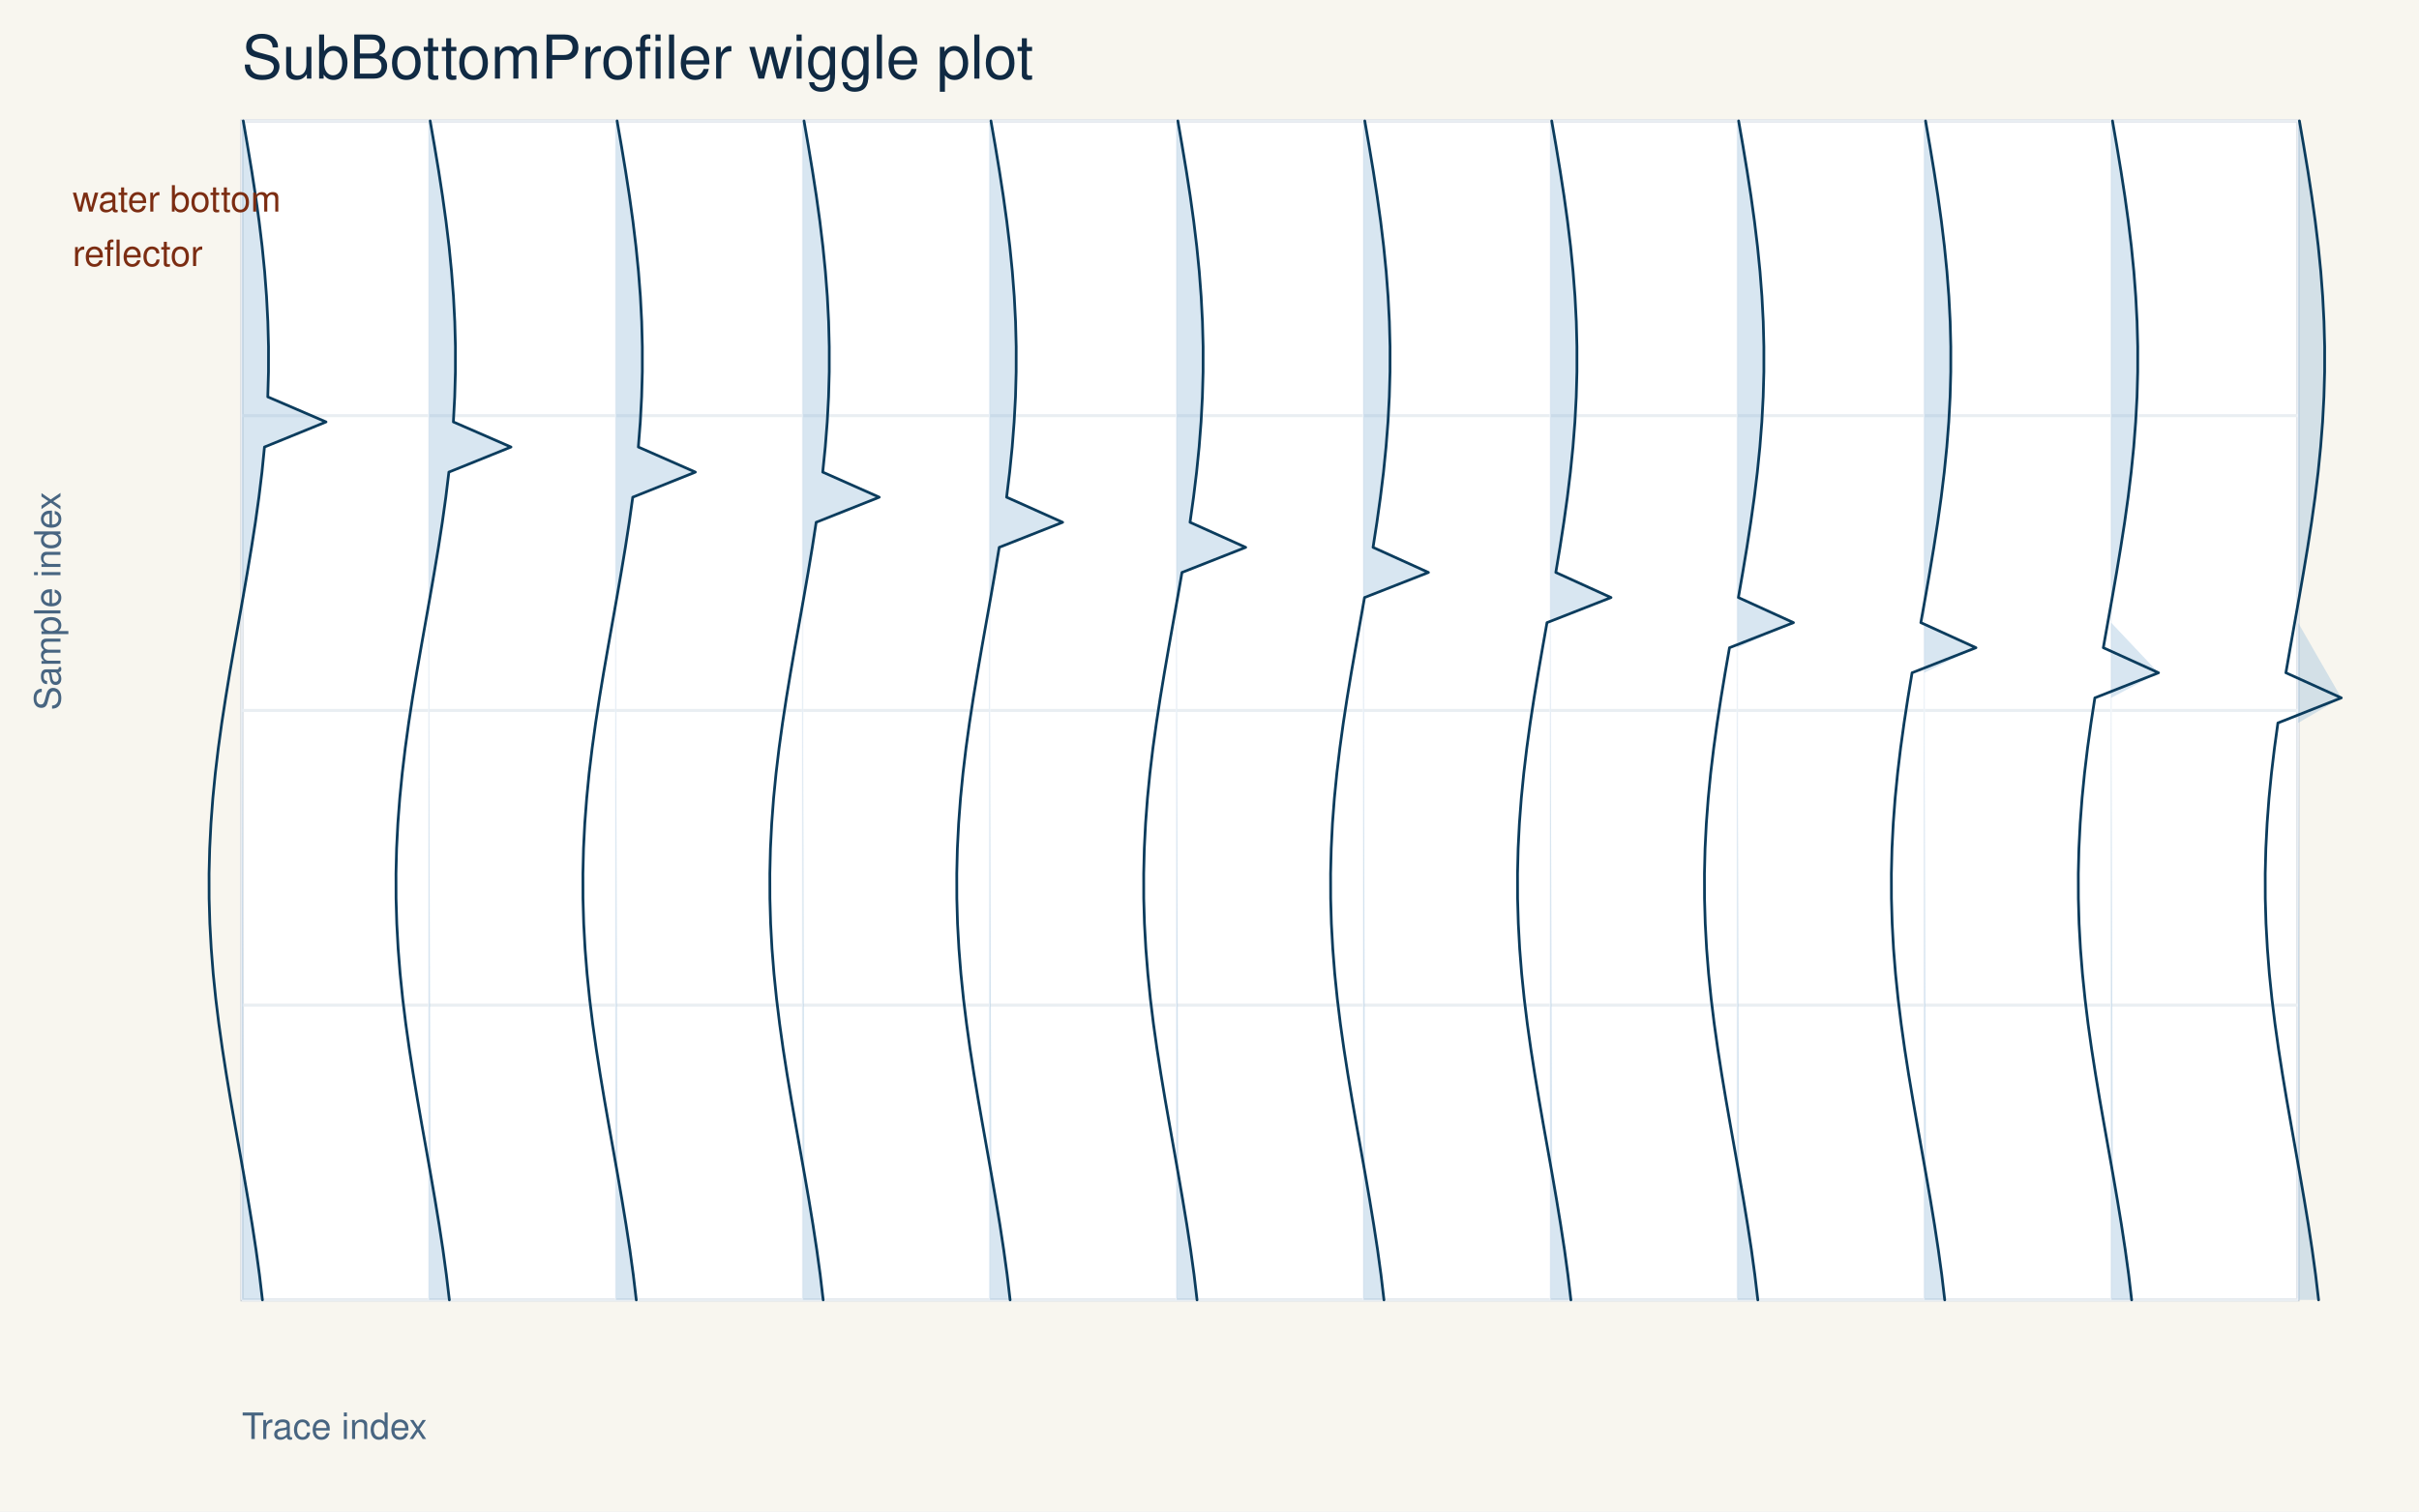
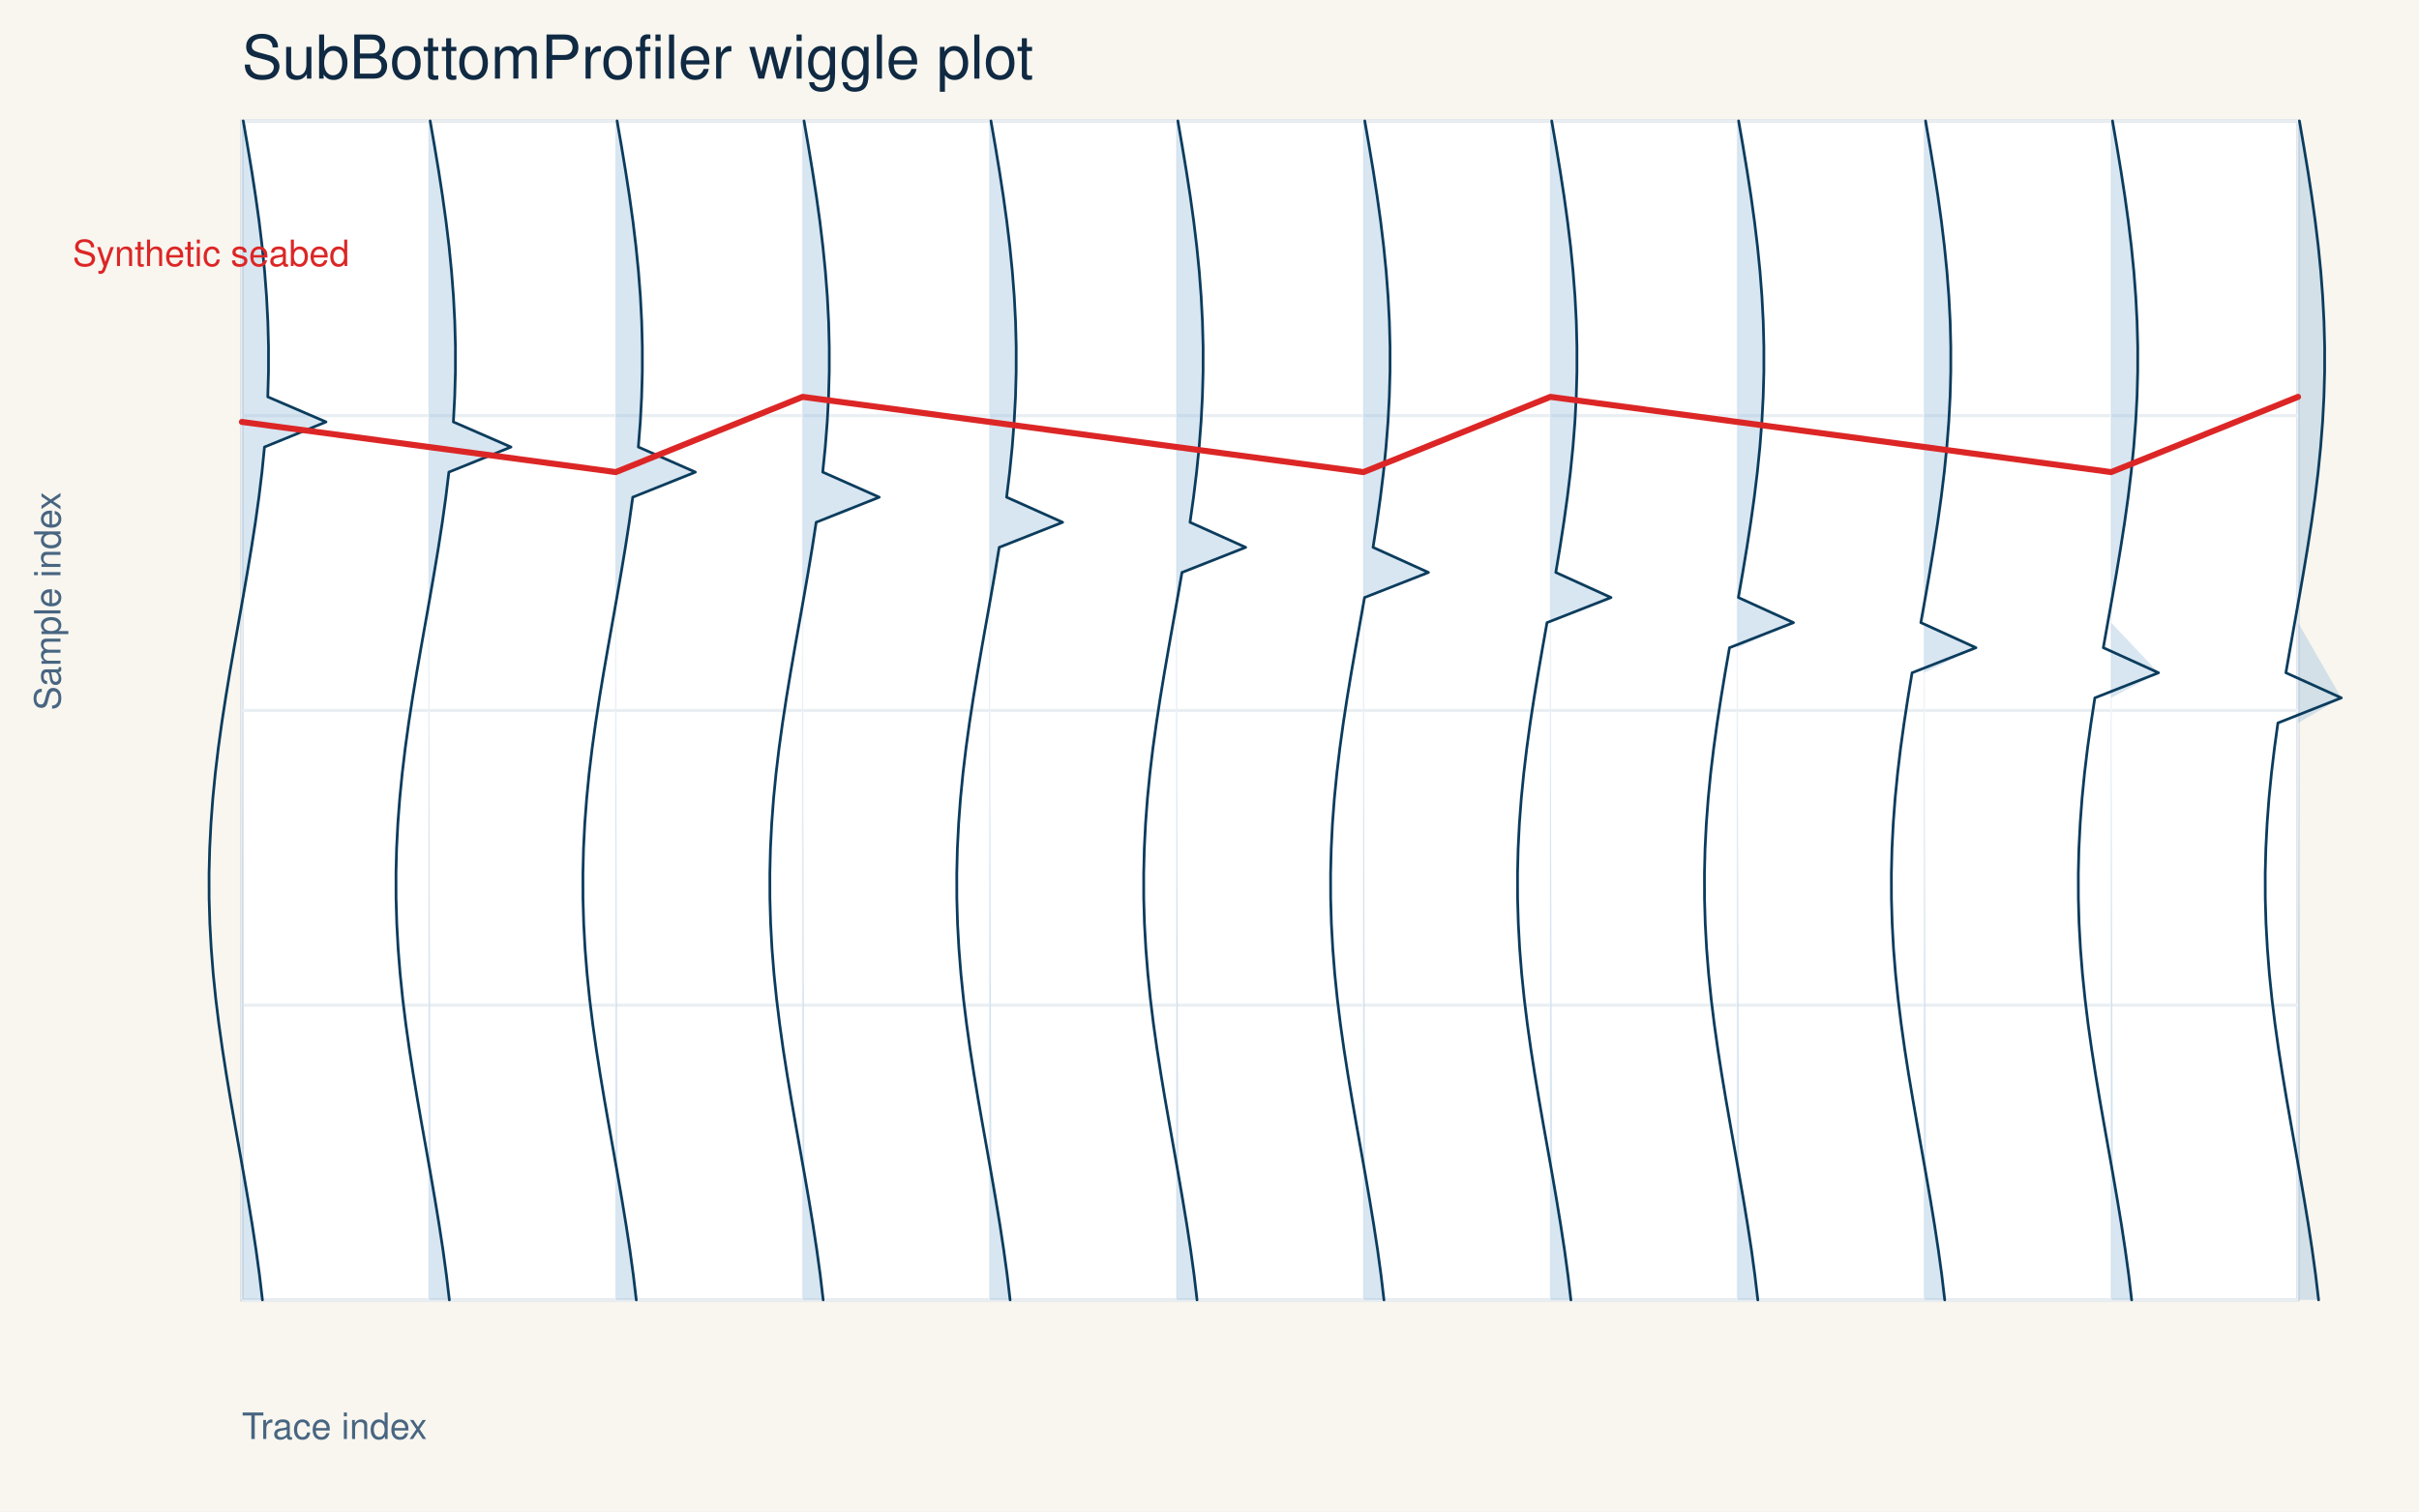
<svg xmlns="http://www.w3.org/2000/svg" width="800" height="500" viewBox="0 0 800 500">
  <rect width="100%" height="100%" fill="#f8f6ef" />
  <rect x="80.0" y="40.0" width="680.0" height="390.0" fill="white" stroke="#cbd2d9" stroke-width="1" />
  <line x1="80.0" y1="40.0" x2="760.0" y2="40.0" stroke="#e9eef2" stroke-width="1" />
  <line x1="80.0" y1="137.5" x2="760.0" y2="137.5" stroke="#e9eef2" stroke-width="1" />
  <line x1="80.0" y1="235.0" x2="760.0" y2="235.0" stroke="#e9eef2" stroke-width="1" />
  <line x1="80.0" y1="332.5" x2="760.0" y2="332.5" stroke="#e9eef2" stroke-width="1" />
  <line x1="80.0" y1="430.0" x2="760.0" y2="430.0" stroke="#e9eef2" stroke-width="1" />
  <line x1="80.0" y1="40.0" x2="80.0" y2="430.0" stroke="#f1f5f9" stroke-width="0.5" />
  <path d="M 80.0 40.0 L 80.45 40.0 L 81.88 48.3 L 83.26 56.6 L 84.53 64.89 L 85.69 73.19 L 86.69 81.49 L 87.52 89.79 L 88.15 98.09 L 88.58 106.38 L 88.8 114.68 L 88.79 122.98 L 88.56 131.28 L 107.82 139.57 L 87.47 147.87 L 86.64 156.17 L 85.63 164.47 L 84.47 172.77 L 83.18 181.06 L 81.8 189.36 L 80.36 197.66 L 80.0 205.96 L 80.61 388.51 L 82.04 396.81 L 83.41 405.11 L 84.67 413.4 L 85.81 421.7 L 86.79 430.0 L 80.0 430.0 Z" fill="#8fb8d8" fill-opacity="0.35" stroke="none" />
  <path d="M 80.45 40.0 L 81.88 48.3 L 83.26 56.6 L 84.53 64.89 L 85.69 73.19 L 86.69 81.49 L 87.52 89.79 L 88.15 98.09 L 88.58 106.38 L 88.8 114.68 L 88.79 122.98 L 88.56 131.28 L 107.82 139.57 L 87.47 147.87 L 86.64 156.17 L 85.63 164.47 L 84.47 172.77 L 83.18 181.06 L 81.8 189.36 L 80.36 197.66 L 78.89 205.96 L 77.42 214.26 L 75.98 222.55 L 74.62 230.85 L 73.34 239.15 L 72.2 247.45 L 71.21 255.74 L 70.39 264.04 L 69.77 272.34 L 69.35 280.64 L 69.14 288.94 L 69.16 297.23 L 69.4 305.53 L 69.86 313.83 L 70.51 322.13 L 71.36 330.43 L 72.38 338.72 L 73.55 347.02 L 74.84 355.32 L 76.22 363.62 L 77.67 371.91 L 79.14 380.21 L 80.61 388.51 L 82.04 396.81 L 83.41 405.11 L 84.67 413.4 L 85.81 421.7 L 86.79 430.0 " fill="none" stroke="#0b3c5d" stroke-width="0.9" stroke-linejoin="round" stroke-linecap="round" />
  <line x1="141.82" y1="40.0" x2="141.82" y2="430.0" stroke="#f1f5f9" stroke-width="0.5" />
  <path d="M 141.82 40.0 L 142.26 40.0 L 143.7 48.3 L 145.08 56.6 L 146.35 64.89 L 147.5 73.19 L 148.51 81.49 L 149.33 89.79 L 149.97 98.09 L 150.4 106.38 L 150.62 114.68 L 150.61 122.98 L 150.38 131.28 L 149.94 139.57 L 168.99 147.87 L 148.45 156.17 L 147.44 164.47 L 146.28 172.77 L 145.0 181.06 L 143.62 189.36 L 142.18 197.66 L 141.82 205.96 L 142.43 388.51 L 143.86 396.81 L 145.22 405.11 L 146.49 413.4 L 147.62 421.7 L 148.61 430.0 L 141.82 430.0 Z" fill="#8fb8d8" fill-opacity="0.35" stroke="none" />
  <path d="M 142.26 40.0 L 143.7 48.3 L 145.08 56.6 L 146.35 64.89 L 147.5 73.19 L 148.51 81.49 L 149.33 89.79 L 149.97 98.09 L 150.4 106.38 L 150.62 114.68 L 150.61 122.98 L 150.38 131.28 L 149.94 139.57 L 168.99 147.87 L 148.45 156.17 L 147.44 164.47 L 146.28 172.77 L 145.0 181.06 L 143.62 189.36 L 142.18 197.66 L 140.71 205.96 L 139.24 214.26 L 137.8 222.55 L 136.43 230.85 L 135.16 239.15 L 134.02 247.45 L 133.03 255.74 L 132.21 264.04 L 131.58 272.34 L 131.16 280.64 L 130.96 288.94 L 130.98 297.23 L 131.22 305.53 L 131.67 313.83 L 132.33 322.13 L 133.18 330.43 L 134.2 338.72 L 135.37 347.02 L 136.66 355.32 L 138.04 363.62 L 139.48 371.91 L 140.96 380.21 L 142.43 388.51 L 143.86 396.81 L 145.22 405.11 L 146.49 413.4 L 147.62 421.7 L 148.61 430.0 " fill="none" stroke="#0b3c5d" stroke-width="0.9" stroke-linejoin="round" stroke-linecap="round" />
  <line x1="203.64" y1="40.0" x2="203.64" y2="430.0" stroke="#f1f5f9" stroke-width="0.5" />
  <path d="M 203.64 40.0 L 204.08 40.0 L 205.52 48.3 L 206.89 56.6 L 208.17 64.89 L 209.32 73.19 L 210.32 81.49 L 211.15 89.79 L 211.79 98.09 L 212.22 106.38 L 212.43 114.68 L 212.43 122.98 L 212.2 131.28 L 211.76 139.57 L 211.11 147.87 L 229.97 156.17 L 209.26 164.47 L 208.1 172.77 L 206.82 181.06 L 205.44 189.36 L 204.0 197.66 L 203.64 205.96 L 204.25 388.51 L 205.68 396.81 L 207.04 405.11 L 208.31 413.4 L 209.44 421.7 L 210.43 430.0 L 203.64 430.0 Z" fill="#8fb8d8" fill-opacity="0.35" stroke="none" />
  <path d="M 204.08 40.0 L 205.52 48.3 L 206.89 56.6 L 208.17 64.89 L 209.32 73.19 L 210.32 81.49 L 211.15 89.79 L 211.79 98.09 L 212.22 106.38 L 212.43 114.68 L 212.43 122.98 L 212.2 131.28 L 211.76 139.57 L 211.11 147.87 L 229.97 156.17 L 209.26 164.47 L 208.1 172.77 L 206.82 181.06 L 205.44 189.36 L 204.0 197.66 L 202.53 205.96 L 201.06 214.26 L 199.62 222.55 L 198.25 230.85 L 196.98 239.15 L 195.84 247.45 L 194.84 255.74 L 194.03 264.04 L 193.4 272.34 L 192.98 280.64 L 192.78 288.94 L 192.8 297.23 L 193.04 305.53 L 193.49 313.83 L 194.15 322.13 L 195.0 330.43 L 196.02 338.72 L 197.19 347.02 L 198.48 355.32 L 199.86 363.62 L 201.3 371.91 L 202.78 380.21 L 204.25 388.51 L 205.68 396.81 L 207.04 405.11 L 208.31 413.4 L 209.44 421.7 L 210.43 430.0 " fill="none" stroke="#0b3c5d" stroke-width="0.9" stroke-linejoin="round" stroke-linecap="round" />
  <line x1="265.45" y1="40.0" x2="265.45" y2="430.0" stroke="#f1f5f9" stroke-width="0.5" />
  <path d="M 265.45 40.0 L 265.9 40.0 L 267.34 48.3 L 268.71 56.6 L 269.99 64.89 L 271.14 73.19 L 272.14 81.49 L 272.97 89.79 L 273.61 98.09 L 274.04 106.38 L 274.25 114.68 L 274.25 122.98 L 274.02 131.28 L 273.58 139.57 L 272.93 147.87 L 272.09 156.17 L 290.78 164.47 L 269.92 172.77 L 268.64 181.06 L 267.26 189.36 L 265.82 197.66 L 265.45 205.96 L 266.06 388.51 L 267.5 396.81 L 268.86 405.11 L 270.12 413.4 L 271.26 421.7 L 272.24 430.0 L 265.45 430.0 Z" fill="#8fb8d8" fill-opacity="0.35" stroke="none" />
  <path d="M 265.9 40.0 L 267.34 48.3 L 268.71 56.6 L 269.99 64.89 L 271.14 73.19 L 272.14 81.49 L 272.97 89.79 L 273.61 98.09 L 274.04 106.38 L 274.25 114.68 L 274.25 122.98 L 274.02 131.28 L 273.58 139.57 L 272.93 147.87 L 272.09 156.17 L 290.78 164.47 L 269.92 172.77 L 268.64 181.06 L 267.26 189.36 L 265.82 197.66 L 264.35 205.96 L 262.87 214.26 L 261.44 222.55 L 260.07 230.85 L 258.8 239.15 L 257.65 247.45 L 256.66 255.74 L 255.84 264.04 L 255.22 272.34 L 254.8 280.64 L 254.6 288.94 L 254.62 297.23 L 254.86 305.53 L 255.31 313.83 L 255.97 322.13 L 256.82 330.43 L 257.84 338.72 L 259.0 347.02 L 260.29 355.32 L 261.68 363.62 L 263.12 371.91 L 264.59 380.21 L 266.06 388.51 L 267.5 396.81 L 268.86 405.11 L 270.12 413.4 L 271.26 421.7 L 272.24 430.0 " fill="none" stroke="#0b3c5d" stroke-width="0.9" stroke-linejoin="round" stroke-linecap="round" />
  <line x1="327.27" y1="40.0" x2="327.27" y2="430.0" stroke="#f1f5f9" stroke-width="0.5" />
  <path d="M 327.27 40.0 L 327.72 40.0 L 329.16 48.3 L 330.53 56.6 L 331.81 64.89 L 332.96 73.19 L 333.96 81.49 L 334.79 89.79 L 335.43 98.09 L 335.86 106.38 L 336.07 114.68 L 336.06 122.98 L 335.84 131.28 L 335.39 139.57 L 334.75 147.87 L 333.91 156.17 L 332.9 164.47 L 351.43 172.77 L 330.46 181.06 L 329.08 189.36 L 327.64 197.66 L 327.27 205.96 L 327.88 388.51 L 329.31 396.81 L 330.68 405.11 L 331.94 413.4 L 333.08 421.7 L 334.06 430.0 L 327.27 430.0 Z" fill="#8fb8d8" fill-opacity="0.35" stroke="none" />
  <path d="M 327.72 40.0 L 329.16 48.3 L 330.53 56.6 L 331.81 64.89 L 332.96 73.19 L 333.96 81.49 L 334.79 89.79 L 335.43 98.09 L 335.86 106.38 L 336.07 114.68 L 336.06 122.98 L 335.84 131.28 L 335.39 139.57 L 334.75 147.87 L 333.91 156.17 L 332.9 164.47 L 351.43 172.77 L 330.46 181.06 L 329.08 189.36 L 327.64 197.66 L 326.16 205.96 L 324.69 214.26 L 323.26 222.55 L 321.89 230.85 L 320.62 239.15 L 319.47 247.45 L 318.48 255.74 L 317.66 264.04 L 317.04 272.34 L 316.62 280.64 L 316.42 288.94 L 316.44 297.23 L 316.67 305.53 L 317.13 313.83 L 317.79 322.13 L 318.64 330.43 L 319.66 338.72 L 320.82 347.02 L 322.11 355.32 L 323.49 363.62 L 324.94 371.91 L 326.41 380.21 L 327.88 388.51 L 329.31 396.81 L 330.68 405.11 L 331.94 413.4 L 333.08 421.7 L 334.06 430.0 " fill="none" stroke="#0b3c5d" stroke-width="0.9" stroke-linejoin="round" stroke-linecap="round" />
  <line x1="389.09" y1="40.0" x2="389.09" y2="430.0" stroke="#f1f5f9" stroke-width="0.5" />
  <path d="M 389.09 40.0 L 389.54 40.0 L 390.97 48.3 L 392.35 56.6 L 393.63 64.89 L 394.78 73.19 L 395.78 81.49 L 396.61 89.79 L 397.24 98.09 L 397.67 106.38 L 397.89 114.68 L 397.88 122.98 L 397.65 131.28 L 397.21 139.57 L 396.57 147.87 L 395.73 156.17 L 394.72 164.47 L 393.56 172.77 L 411.97 181.06 L 390.9 189.36 L 389.45 197.66 L 389.09 205.96 L 389.7 388.51 L 391.13 396.81 L 392.5 405.11 L 393.76 413.4 L 394.9 421.7 L 395.88 430.0 L 389.09 430.0 Z" fill="#8fb8d8" fill-opacity="0.35" stroke="none" />
  <path d="M 389.54 40.0 L 390.97 48.3 L 392.35 56.6 L 393.63 64.89 L 394.78 73.19 L 395.78 81.49 L 396.61 89.79 L 397.24 98.09 L 397.67 106.38 L 397.89 114.68 L 397.88 122.98 L 397.65 131.28 L 397.21 139.57 L 396.57 147.87 L 395.73 156.17 L 394.72 164.47 L 393.56 172.77 L 411.97 181.06 L 390.9 189.36 L 389.45 197.66 L 387.98 205.96 L 386.51 214.26 L 385.08 222.55 L 383.71 230.85 L 382.44 239.15 L 381.29 247.45 L 380.3 255.74 L 379.48 264.04 L 378.86 272.34 L 378.44 280.64 L 378.24 288.94 L 378.25 297.23 L 378.49 305.53 L 378.95 313.83 L 379.61 322.13 L 380.45 330.43 L 381.47 338.72 L 382.64 347.02 L 383.93 355.32 L 385.31 363.62 L 386.76 371.91 L 388.23 380.21 L 389.7 388.51 L 391.13 396.81 L 392.5 405.11 L 393.76 413.4 L 394.9 421.7 L 395.88 430.0 " fill="none" stroke="#0b3c5d" stroke-width="0.9" stroke-linejoin="round" stroke-linecap="round" />
  <line x1="450.91" y1="40.0" x2="450.91" y2="430.0" stroke="#f1f5f9" stroke-width="0.5" />
  <path d="M 450.91 40.0 L 451.35 40.0 L 452.79 48.3 L 454.17 56.6 L 455.44 64.89 L 456.6 73.19 L 457.6 81.49 L 458.43 89.79 L 459.06 98.09 L 459.49 106.38 L 459.71 114.68 L 459.7 122.98 L 459.47 131.28 L 459.03 139.57 L 458.38 147.87 L 457.55 156.17 L 456.53 164.47 L 455.37 172.77 L 454.09 181.06 L 472.41 189.36 L 451.27 197.66 L 450.91 205.96 L 451.52 388.51 L 452.95 396.81 L 454.31 405.11 L 455.58 413.4 L 456.72 421.7 L 457.7 430.0 L 450.91 430.0 Z" fill="#8fb8d8" fill-opacity="0.35" stroke="none" />
  <path d="M 451.35 40.0 L 452.79 48.3 L 454.17 56.6 L 455.44 64.89 L 456.6 73.19 L 457.6 81.49 L 458.43 89.79 L 459.06 98.09 L 459.49 106.38 L 459.71 114.68 L 459.7 122.98 L 459.47 131.28 L 459.03 139.57 L 458.38 147.87 L 457.55 156.17 L 456.53 164.47 L 455.37 172.77 L 454.09 181.06 L 472.41 189.36 L 451.27 197.66 L 449.8 205.96 L 448.33 214.26 L 446.89 222.55 L 445.52 230.85 L 444.25 239.15 L 443.11 247.45 L 442.12 255.74 L 441.3 264.04 L 440.67 272.34 L 440.26 280.64 L 440.05 288.94 L 440.07 297.23 L 440.31 305.53 L 440.77 313.83 L 441.42 322.13 L 442.27 330.43 L 443.29 338.72 L 444.46 347.02 L 445.75 355.32 L 447.13 363.62 L 448.57 371.91 L 450.05 380.21 L 451.52 388.51 L 452.95 396.81 L 454.31 405.11 L 455.58 413.4 L 456.72 421.7 L 457.7 430.0 " fill="none" stroke="#0b3c5d" stroke-width="0.9" stroke-linejoin="round" stroke-linecap="round" />
  <line x1="512.73" y1="40.0" x2="512.73" y2="430.0" stroke="#f1f5f9" stroke-width="0.5" />
  <path d="M 512.73 40.0 L 513.17 40.0 L 514.61 48.3 L 515.98 56.6 L 517.26 64.89 L 518.41 73.19 L 519.42 81.49 L 520.24 89.79 L 520.88 98.09 L 521.31 106.38 L 521.52 114.68 L 521.52 122.98 L 521.29 131.28 L 520.85 139.57 L 520.2 147.87 L 519.36 156.17 L 518.35 164.47 L 517.19 172.77 L 515.91 181.06 L 514.53 189.36 L 532.79 197.66 L 512.73 205.96 L 513.34 388.51 L 514.77 396.81 L 516.13 405.11 L 517.4 413.4 L 518.53 421.7 L 519.52 430.0 L 512.73 430.0 Z" fill="#8fb8d8" fill-opacity="0.35" stroke="none" />
  <path d="M 513.17 40.0 L 514.61 48.3 L 515.98 56.6 L 517.26 64.89 L 518.41 73.19 L 519.42 81.49 L 520.24 89.79 L 520.88 98.09 L 521.31 106.38 L 521.52 114.68 L 521.52 122.98 L 521.29 131.28 L 520.85 139.57 L 520.2 147.87 L 519.36 156.17 L 518.35 164.47 L 517.19 172.77 L 515.91 181.06 L 514.53 189.36 L 532.79 197.66 L 511.62 205.96 L 510.15 214.26 L 508.71 222.55 L 507.34 230.85 L 506.07 239.15 L 504.93 247.45 L 503.94 255.74 L 503.12 264.04 L 502.49 272.34 L 502.07 280.64 L 501.87 288.94 L 501.89 297.23 L 502.13 305.53 L 502.58 313.83 L 503.24 322.13 L 504.09 330.43 L 505.11 338.72 L 506.28 347.02 L 507.57 355.32 L 508.95 363.62 L 510.39 371.91 L 511.87 380.21 L 513.34 388.51 L 514.77 396.81 L 516.13 405.11 L 517.4 413.4 L 518.53 421.7 L 519.52 430.0 " fill="none" stroke="#0b3c5d" stroke-width="0.9" stroke-linejoin="round" stroke-linecap="round" />
  <line x1="574.55" y1="40.0" x2="574.55" y2="430.0" stroke="#f1f5f9" stroke-width="0.5" />
  <path d="M 574.55 40.0 L 574.99 40.0 L 576.43 48.3 L 577.8 56.6 L 579.08 64.89 L 580.23 73.19 L 581.23 81.49 L 582.06 89.79 L 582.7 98.09 L 583.13 106.38 L 583.34 114.68 L 583.34 122.98 L 583.11 131.28 L 582.67 139.57 L 582.02 147.87 L 581.18 156.17 L 580.17 164.47 L 579.01 172.77 L 577.73 181.06 L 576.35 189.36 L 574.91 197.66 L 593.13 205.96 L 574.55 214.26 L 575.15 388.51 L 576.59 396.81 L 577.95 405.11 L 579.22 413.4 L 580.35 421.7 L 581.34 430.0 L 574.55 430.0 Z" fill="#8fb8d8" fill-opacity="0.35" stroke="none" />
  <path d="M 574.99 40.0 L 576.43 48.3 L 577.8 56.6 L 579.08 64.89 L 580.23 73.19 L 581.23 81.49 L 582.06 89.79 L 582.7 98.09 L 583.13 106.38 L 583.34 114.68 L 583.34 122.98 L 583.11 131.28 L 582.67 139.57 L 582.02 147.87 L 581.18 156.17 L 580.17 164.47 L 579.01 172.77 L 577.73 181.06 L 576.35 189.36 L 574.91 197.66 L 593.13 205.96 L 571.97 214.26 L 570.53 222.55 L 569.16 230.85 L 567.89 239.15 L 566.75 247.45 L 565.75 255.74 L 564.94 264.04 L 564.31 272.34 L 563.89 280.64 L 563.69 288.94 L 563.71 297.23 L 563.95 305.53 L 564.4 313.83 L 565.06 322.13 L 565.91 330.43 L 566.93 338.72 L 568.1 347.02 L 569.39 355.32 L 570.77 363.62 L 572.21 371.91 L 573.68 380.21 L 575.15 388.51 L 576.59 396.81 L 577.95 405.11 L 579.22 413.4 L 580.35 421.7 L 581.34 430.0 " fill="none" stroke="#0b3c5d" stroke-width="0.9" stroke-linejoin="round" stroke-linecap="round" />
  <line x1="636.36" y1="40.0" x2="636.36" y2="430.0" stroke="#f1f5f9" stroke-width="0.5" />
  <path d="M 636.36 40.0 L 636.81 40.0 L 638.25 48.3 L 639.62 56.6 L 640.9 64.89 L 642.05 73.19 L 643.05 81.49 L 643.88 89.79 L 644.52 98.09 L 644.95 106.38 L 645.16 114.68 L 645.15 122.98 L 644.93 131.28 L 644.49 139.57 L 643.84 147.87 L 643.0 156.17 L 641.99 164.47 L 640.83 172.77 L 639.55 181.06 L 638.17 189.36 L 636.73 197.66 L 636.36 205.96 L 653.48 214.26 L 636.36 222.55 L 636.97 388.51 L 638.41 396.81 L 639.77 405.11 L 641.03 413.4 L 642.17 421.7 L 643.15 430.0 L 636.36 430.0 Z" fill="#8fb8d8" fill-opacity="0.35" stroke="none" />
  <path d="M 636.81 40.0 L 638.25 48.3 L 639.62 56.6 L 640.9 64.89 L 642.05 73.19 L 643.05 81.49 L 643.88 89.79 L 644.52 98.09 L 644.95 106.38 L 645.16 114.68 L 645.15 122.98 L 644.93 131.28 L 644.49 139.57 L 643.84 147.87 L 643.0 156.17 L 641.99 164.47 L 640.83 172.77 L 639.55 181.06 L 638.17 189.36 L 636.73 197.66 L 635.25 205.96 L 653.48 214.26 L 632.35 222.55 L 630.98 230.85 L 629.71 239.15 L 628.56 247.45 L 627.57 255.74 L 626.75 264.04 L 626.13 272.34 L 625.71 280.64 L 625.51 288.94 L 625.53 297.23 L 625.77 305.53 L 626.22 313.83 L 626.88 322.13 L 627.73 330.43 L 628.75 338.72 L 629.91 347.02 L 631.2 355.32 L 632.59 363.62 L 634.03 371.91 L 635.5 380.21 L 636.97 388.51 L 638.41 396.81 L 639.77 405.11 L 641.03 413.4 L 642.17 421.7 L 643.15 430.0 " fill="none" stroke="#0b3c5d" stroke-width="0.9" stroke-linejoin="round" stroke-linecap="round" />
  <line x1="698.18" y1="40.0" x2="698.18" y2="430.0" stroke="#f1f5f9" stroke-width="0.5" />
  <path d="M 698.18 40.0 L 698.63 40.0 L 700.07 48.3 L 701.44 56.6 L 702.72 64.89 L 703.87 73.19 L 704.87 81.49 L 705.7 89.79 L 706.33 98.09 L 706.76 106.38 L 706.98 114.68 L 706.97 122.98 L 706.75 131.28 L 706.3 139.57 L 705.66 147.87 L 704.82 156.17 L 703.81 164.47 L 702.65 172.77 L 701.36 181.06 L 699.99 189.36 L 698.55 197.66 L 698.18 205.96 L 713.86 222.55 L 698.18 230.85 L 698.79 388.51 L 700.22 396.81 L 701.59 405.11 L 702.85 413.4 L 703.99 421.7 L 704.97 430.0 L 698.18 430.0 Z" fill="#8fb8d8" fill-opacity="0.35" stroke="none" />
  <path d="M 698.63 40.0 L 700.07 48.3 L 701.44 56.6 L 702.72 64.89 L 703.87 73.19 L 704.87 81.49 L 705.7 89.79 L 706.33 98.09 L 706.76 106.38 L 706.98 114.68 L 706.97 122.98 L 706.75 131.28 L 706.3 139.57 L 705.66 147.87 L 704.82 156.17 L 703.81 164.47 L 702.65 172.77 L 701.36 181.06 L 699.99 189.36 L 698.55 197.66 L 697.07 205.96 L 695.6 214.26 L 713.86 222.55 L 692.8 230.85 L 691.53 239.15 L 690.38 247.45 L 689.39 255.74 L 688.57 264.04 L 687.95 272.34 L 687.53 280.64 L 687.33 288.94 L 687.35 297.23 L 687.58 305.53 L 688.04 313.83 L 688.7 322.13 L 689.55 330.43 L 690.56 338.72 L 691.73 347.02 L 693.02 355.32 L 694.4 363.62 L 695.85 371.91 L 697.32 380.21 L 698.79 388.51 L 700.22 396.81 L 701.59 405.11 L 702.85 413.4 L 703.99 421.7 L 704.97 430.0 " fill="none" stroke="#0b3c5d" stroke-width="0.9" stroke-linejoin="round" stroke-linecap="round" />
  <line x1="760.0" y1="40.0" x2="760.0" y2="430.0" stroke="#f1f5f9" stroke-width="0.5" />
  <path d="M 760.0 40.0 L 760.45 40.0 L 761.88 48.3 L 763.26 56.6 L 764.53 64.89 L 765.69 73.19 L 766.69 81.49 L 767.52 89.79 L 768.15 98.09 L 768.58 106.38 L 768.8 114.68 L 768.79 122.98 L 768.56 131.28 L 768.12 139.57 L 767.47 147.87 L 766.64 156.17 L 765.63 164.47 L 764.47 172.77 L 763.18 181.06 L 761.8 189.36 L 760.36 197.66 L 760.0 205.96 L 774.31 230.85 L 760.0 239.15 L 760.61 388.51 L 762.04 396.81 L 763.41 405.11 L 764.67 413.4 L 765.81 421.7 L 766.79 430.0 L 760.0 430.0 Z" fill="#8fb8d8" fill-opacity="0.35" stroke="none" />
  <path d="M 760.45 40.0 L 761.88 48.3 L 763.26 56.6 L 764.53 64.89 L 765.69 73.19 L 766.69 81.49 L 767.52 89.79 L 768.15 98.09 L 768.58 106.38 L 768.8 114.68 L 768.79 122.98 L 768.56 131.28 L 768.12 139.57 L 767.47 147.87 L 766.64 156.17 L 765.63 164.47 L 764.47 172.77 L 763.18 181.06 L 761.8 189.36 L 760.36 197.66 L 758.89 205.96 L 757.42 214.26 L 755.98 222.55 L 774.31 230.85 L 753.34 239.15 L 752.2 247.45 L 751.21 255.74 L 750.39 264.04 L 749.77 272.34 L 749.35 280.64 L 749.14 288.94 L 749.16 297.23 L 749.4 305.53 L 749.86 313.83 L 750.51 322.13 L 751.36 330.43 L 752.38 338.72 L 753.55 347.02 L 754.84 355.32 L 756.22 363.62 L 757.67 371.91 L 759.14 380.21 L 760.61 388.51 L 762.04 396.81 L 763.41 405.11 L 764.67 413.4 L 765.81 421.7 L 766.79 430.0 " fill="none" stroke="#0b3c5d" stroke-width="0.9" stroke-linejoin="round" stroke-linecap="round" />
  <text x="80.0" y="26" font-family="Helvetica,Arial,sans-serif" font-size="20" fill="#102a43">SubBottomProfiler wiggle plot</text>
  <text x="80.0" y="476.0" font-family="Helvetica,Arial,sans-serif" font-size="12" fill="#486581">Trace index</text>
  <text x="20" y="235.0" transform="rotate(-90 20 235.0)" font-family="Helvetica,Arial,sans-serif" font-size="12" fill="#486581">Sample index</text>
-   <text x="24" y="70.0" font-family="Helvetica,Arial,sans-serif" font-size="12" fill="#7c2d12">water bottom</text>
-   <text x="24" y="88.0" font-family="Helvetica,Arial,sans-serif" font-size="12" fill="#7c2d12">reflector</text>
+   <polyline points="80.0,139.57 141.82,147.87 203.64,156.17 265.45,131.28 327.27,139.57 389.09,147.87 450.91,156.17 512.73,131.28 574.55,139.57 636.36,147.87 698.18,156.17 760.0,131.28 " fill="none" stroke="#dc2626" stroke-width="2.0" stroke-linejoin="round" stroke-linecap="round" />
+   <text x="24" y="88" font-family="Helvetica,Arial,sans-serif" font-size="12" fill="#dc2626">Synthetic seabed</text>
</svg>
